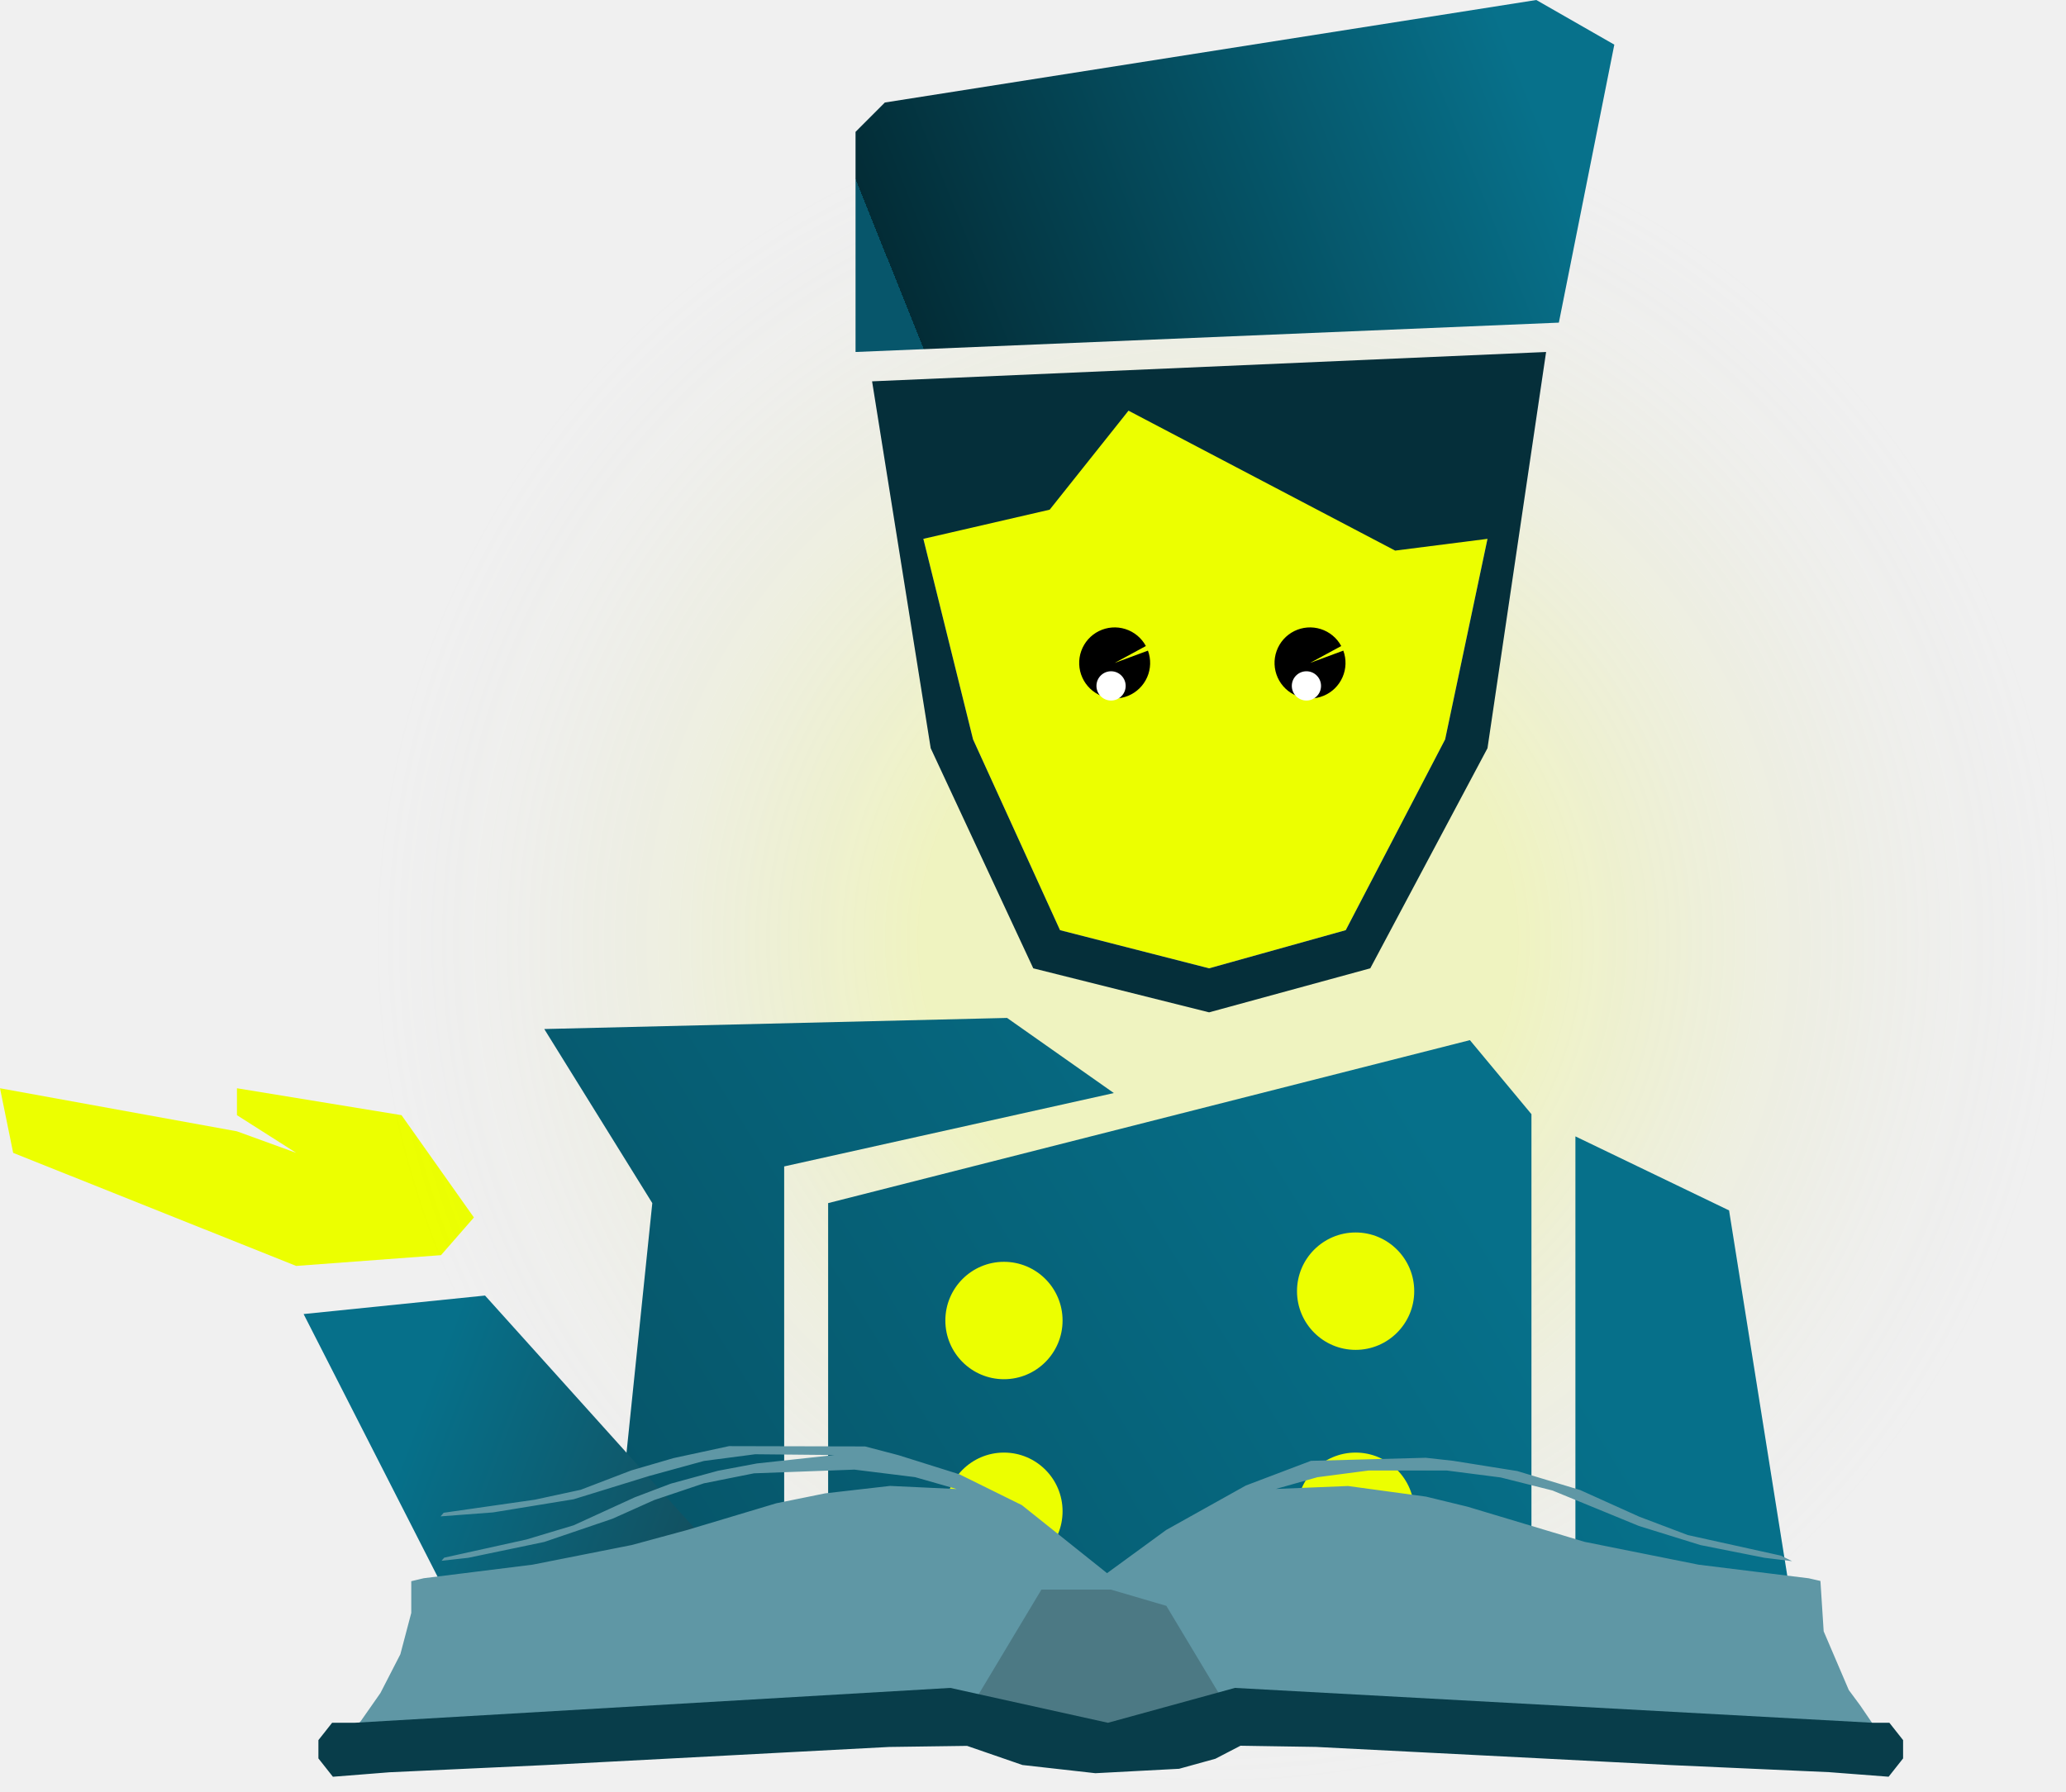
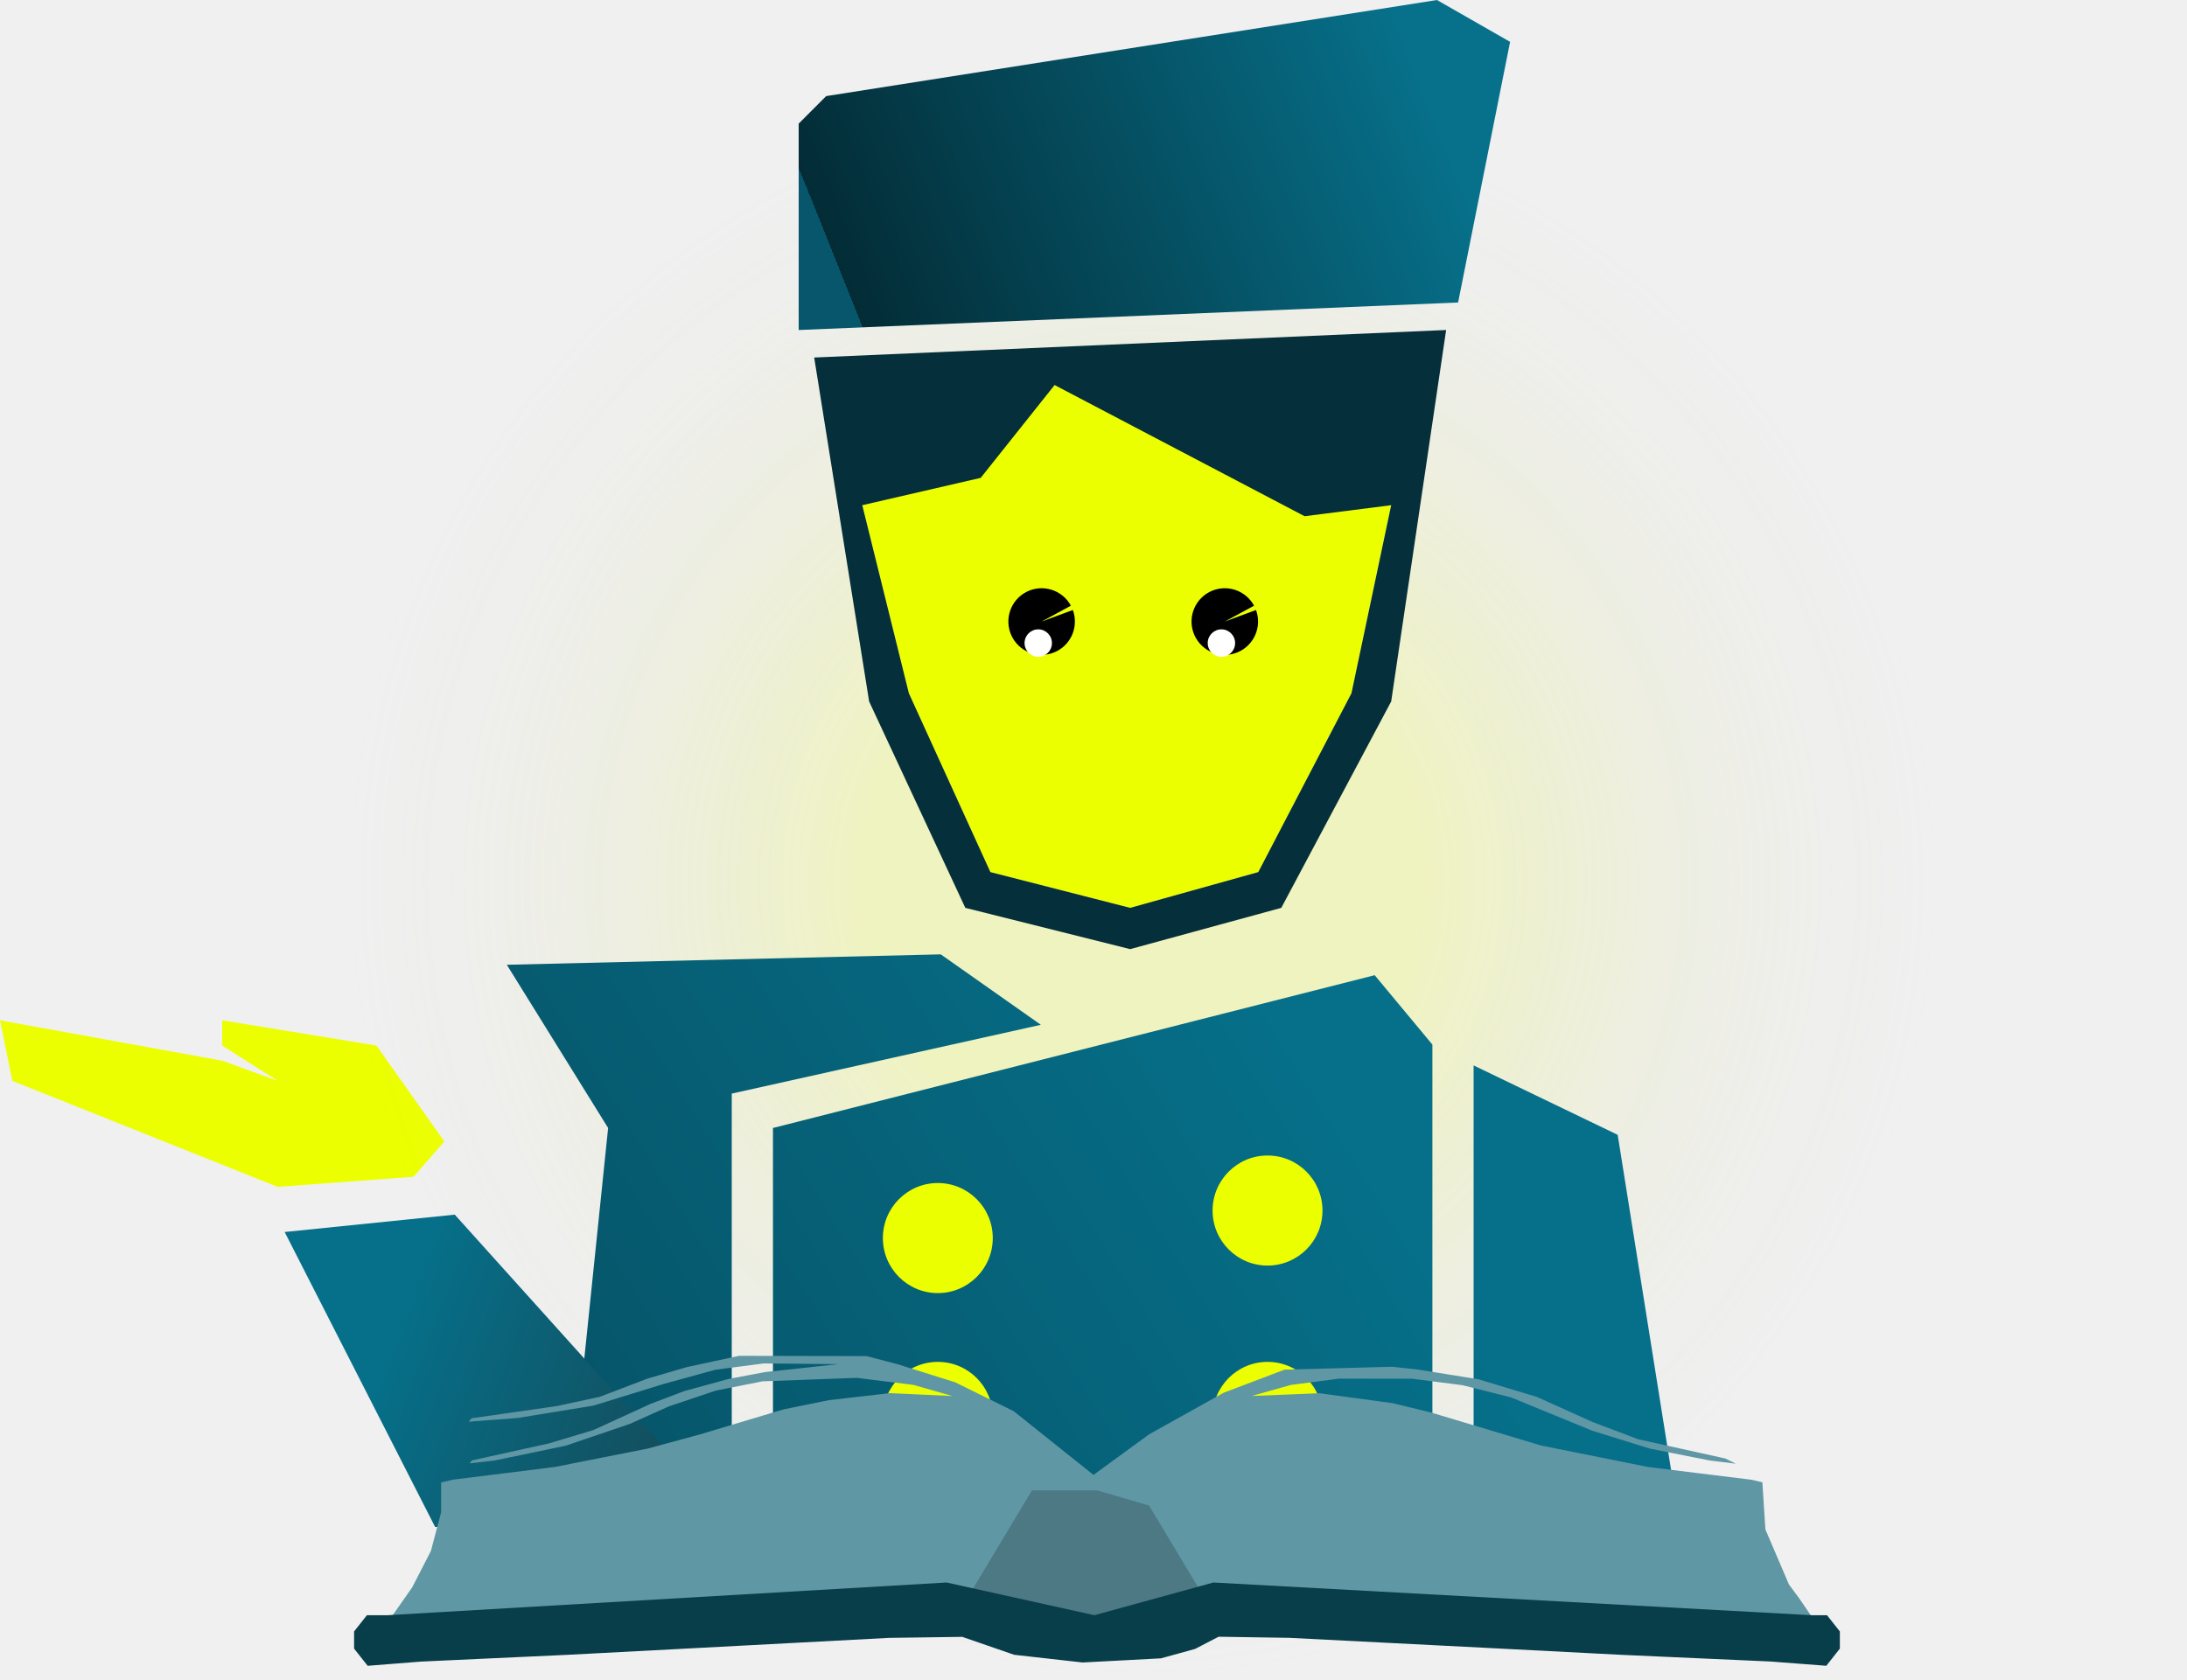
- <svg xmlns="http://www.w3.org/2000/svg" width="279" height="242" viewBox="0 0 279 242" fill="none">
+ <svg xmlns="http://www.w3.org/2000/svg" width="315" height="242" viewBox="0 0 315 242" fill="none">
  <path d="M40 171L59.556 169.545L64 164.455L54.222 150.636L32 147V150.636L40 155.727L32 152.818L0 147L1.778 155.727L40 171Z" fill="#ECFF00" />
-   <path opacity="0.2" d="M164.5 242C227.737 242 279 190.513 279 127C279 63.487 227.737 12 164.5 12C101.263 12 50 63.487 50 127C50 190.513 101.263 242 164.5 242Z" fill="url(#paint0_radial_1994_4124)" />
-   <rect x="122.44" y="164.936" width="73.719" height="49.233" fill="#ECFF00" />
-   <path d="M124.695 72.786L141.514 68.359L152.397 55.474L188.014 72.323L200.876 72.786L195.155 99.876L181.734 125.645L163.28 130.799L143.149 125.645L131.406 99.876L124.695 72.786Z" fill="#ECFF00" />
-   <path d="M155.023 87.885C155.454 89.052 155.415 90.341 154.916 91.479C154.417 92.618 153.496 93.518 152.347 93.99C151.199 94.463 149.912 94.47 148.758 94.011C147.605 93.551 146.674 92.661 146.162 91.528C145.65 90.395 145.597 89.107 146.015 87.936C146.432 86.764 147.286 85.801 148.399 85.248C149.511 84.696 150.794 84.597 151.977 84.973C153.161 85.349 154.152 86.171 154.743 87.264L150.528 89.549L155.023 87.885Z" fill="black" />
-   <ellipse cx="1.973" cy="1.977" rx="1.973" ry="1.977" transform="matrix(0.999769 0.0215057 -0.0214296 0.99977 148.111 90.6316)" fill="white" />
-   <path d="M181.406 87.885C181.836 89.052 181.798 90.341 181.299 91.479C180.8 92.618 179.879 93.518 178.73 93.99C177.582 94.463 176.295 94.47 175.141 94.011C173.987 93.551 173.057 92.661 172.545 91.528C172.033 90.395 171.98 89.107 172.397 87.936C172.815 86.764 173.669 85.801 174.781 85.248C175.894 84.696 177.177 84.597 178.36 84.973C179.543 85.349 180.535 86.171 181.126 87.264L176.911 89.549L181.406 87.885Z" fill="black" />
-   <ellipse cx="1.973" cy="1.977" rx="1.973" ry="1.977" transform="matrix(0.999769 0.0215057 -0.0214296 0.99977 174.494 90.6316)" fill="white" />
-   <path d="M115.536 17.812L119.493 13.848L207.469 0L218.003 6.03L210.514 43.581L115.536 47.546V17.812Z" fill="url(#paint1_linear_1994_4124)" />
-   <path fill-rule="evenodd" clip-rule="evenodd" d="M208.791 47.546L117.77 51.51L125.685 101.066L139.536 130.799L163.281 136.746L185.047 130.799L200.876 101.066L208.791 47.546ZM141.754 68.847L124.695 72.786L131.406 99.877L143.149 125.646L163.28 130.799L181.734 125.646L195.155 99.877L200.876 72.786L188.406 74.375L152.397 55.475L141.754 68.847Z" fill="#052F3A" />
-   <path fill-rule="evenodd" clip-rule="evenodd" d="M105.897 220H82.153L88.089 162.515L73.5 139L136 137.5L150.419 147.648L105.897 157.559V220ZM111.834 162.515L198.5 140.5L206.812 150.5V220H111.834V162.515ZM143.493 178.373C143.493 182.752 139.95 186.302 135.578 186.302C131.207 186.302 127.663 182.752 127.663 178.373C127.663 173.994 131.207 170.444 135.578 170.444C139.95 170.444 143.493 173.994 143.493 178.373ZM183.067 182.338C187.439 182.338 190.982 178.788 190.982 174.409C190.982 170.03 187.439 166.48 183.067 166.48C178.696 166.48 175.152 170.03 175.152 174.409C175.152 178.788 178.696 182.338 183.067 182.338ZM143.493 204.142C143.493 208.521 139.95 212.071 135.578 212.071C131.207 212.071 127.663 208.521 127.663 204.142C127.663 199.763 131.207 196.213 135.578 196.213C139.95 196.213 143.493 199.763 143.493 204.142ZM183.067 212.071C187.439 212.071 190.982 208.521 190.982 204.142C190.982 199.763 187.439 196.213 183.067 196.213C178.696 196.213 175.152 199.763 175.152 204.142C175.152 208.521 178.696 212.071 183.067 212.071ZM233.5 163.5L212.749 153.5V220H242.5L233.5 163.5Z" fill="url(#paint2_linear_1994_4124)" />
-   <path d="M62.673 220H106L65.5 175L41 177.5L62.673 220Z" fill="url(#paint3_linear_1994_4124)" />
-   <path fill-rule="evenodd" clip-rule="evenodd" d="M149.5 212.5L157.5 206.658L168.242 200.661L177.031 197.328L192.535 196.914L196.283 197.331L200.593 198.02L204.904 198.708L209.142 199.988L213.38 201.268L217.388 203.075L221.396 204.882L224.66 206.117L227.925 207.353L234.218 208.744L240.511 210.135L241.261 210.507L242.011 210.88L240.137 210.65L238.262 210.42L233.952 209.564L229.642 208.708L225.484 207.417L221.326 206.126L215.492 203.731L209.658 201.335L206.156 200.453L202.655 199.572L199.015 199.103L195.376 198.634H190.099H184.821L181.369 199.086L177.917 199.538L175.106 200.332L172.295 201.125L177.167 200.927L182.04 200.728L187.312 201.445L192.585 202.162L195.371 202.84L198.157 203.517L206.079 205.895L214 208.272L221.699 209.815L229.398 211.358L236.829 212.276L244.26 213.193L245.048 213.373L245.837 213.553L246.056 216.954L246.276 220.355L247.971 224.319L249.665 228.282L251.208 230.368L253 233L254 233.5L255 234L254.874 239.162L250.878 238.88L246.883 238.596L236.201 238.154L225.519 237.712L216.523 237.281L207.527 236.851L192.722 236.153L177.917 235.455L172.857 235.382L167.797 235.309L166.11 236.119L164.424 236.929L161.987 237.552L159.551 238.176L153.929 238.451L148.306 238.726L143.407 238.216L138.507 237.706L134.786 236.516L131.065 235.326L125.817 235.394L120.57 235.462L106.327 236.158L92.084 236.855L83.276 237.283L74.468 237.712L63.973 238.16L53.478 238.609L49.672 238.888L45.866 239.166L44.893 238.027L43.92 236.886V235.748L45 234.5H46L47.5 234L48.742 232.454L50.057 230.574L51.372 228.693L52.72 226.072L54.067 223.45L54.803 220.659L55.539 217.867V215.726V213.585L56.383 213.384L57.226 213.184L64.579 212.268L71.931 211.351L78.634 210.023L85.337 208.694L89.085 207.676L92.834 206.658L98.831 204.86L104.828 203.062L108.125 202.392L111.422 201.722L115.809 201.218L120.195 200.715L124.693 200.925L129.191 201.136L126.38 200.332L123.568 199.529L119.478 199.021L115.387 198.514L108.608 198.764L101.829 199.014L98.445 199.689L95.06 200.364L91.698 201.496L88.336 202.628L85.525 203.888L82.713 205.148L78.1 206.718L73.487 208.288L68.355 209.358L63.223 210.427L61.424 210.628L59.625 210.829L59.806 210.618L59.987 210.406L65.54 209.179L71.094 207.952L74.28 206.993L77.466 206.035L81.589 204.147L85.712 202.259L88.148 201.334L90.585 200.41L93.771 199.54L96.957 198.67L99.58 198.176L102.204 197.682L107.451 197.112L112.699 196.542L107.343 196.49L101.987 196.438L98.521 196.891L95.054 197.344L91.32 198.37L87.586 199.396L82.526 200.957L77.466 202.518L72.031 203.405L66.596 204.292L63.047 204.561L59.498 204.83L59.706 204.585L59.915 204.341L66.067 203.459L72.219 202.577L75.318 201.908L78.418 201.238L81.827 199.933L85.236 198.627L88.097 197.792L90.959 196.957L94.708 196.149L98.456 195.34L107.639 195.361L116.822 195.381L121.32 196.56L129.566 199.147L137.999 203.312L149.5 212.5Z" fill="#5F97A5" />
-   <path d="M157.506 216.915L165.939 230.97L145.699 236.241L130.894 230.97L140.639 214.719H150.01L157.506 216.915Z" fill="black" fill-opacity="0.2" />
-   <path d="M254.032 232.711H252.914L166.766 228L149.623 232.711L128.336 228L47.847 232.711H46.349H44.849L43.925 233.882L43 235.053V236.288V237.524L43.978 238.762L44.956 240L48.782 239.698L52.607 239.395L63.157 238.907L73.706 238.42L82.56 237.955L91.414 237.49L105.731 236.733L120.048 235.977L125.322 235.903L130.597 235.83L134.337 237.122L138.077 238.414L143.003 238.968L147.928 239.522L153.579 239.223L159.231 238.924L161.68 238.247L164.129 237.57L165.824 236.69L167.519 235.811L172.606 235.891L177.692 235.97L192.574 236.728L207.456 237.486L216.498 237.953L225.54 238.42L236.278 238.901L247.016 239.381L251.032 239.689L255.048 239.996L256.024 238.76L257 237.524V236.288V235.053L256.075 233.882L255.15 232.711H254.032Z" fill="#083D4A" />
+   <path opacity="0.2" d="M164.5 242C227.737 242 279 190.513 279 127C279 63.487 227.737 12 164.5 12C101.263 12 50 63.487 50 127C50 190.513 101.263 242 164.5 242Z" fill="url(#paint0_radial_2028_4154)" />
+   <rect x="121.94" y="164.936" width="73.719" height="49.233" fill="#ECFF00" />
+   <path d="M124.195 72.786L141.014 68.359L151.897 55.474L187.514 72.323L200.376 72.786L194.655 99.876L181.234 125.645L162.78 130.799L142.649 125.645L130.906 99.876L124.195 72.786Z" fill="#ECFF00" />
+   <path d="M154.523 87.885C154.954 89.052 154.915 90.341 154.416 91.479C153.917 92.618 152.996 93.518 151.847 93.99C150.699 94.463 149.412 94.47 148.258 94.011C147.105 93.551 146.174 92.661 145.662 91.528C145.15 90.395 145.097 89.107 145.515 87.936C145.932 86.764 146.786 85.801 147.899 85.248C149.011 84.696 150.294 84.597 151.477 84.973C152.661 85.349 153.652 86.171 154.243 87.264L150.028 89.549L154.523 87.885Z" fill="black" />
+   <ellipse cx="1.973" cy="1.977" rx="1.973" ry="1.977" transform="matrix(0.999769 0.0215057 -0.0214296 0.99977 147.611 90.6316)" fill="white" />
+   <path d="M180.906 87.885C181.336 89.052 181.298 90.341 180.799 91.479C180.3 92.618 179.379 93.518 178.23 93.99C177.082 94.463 175.795 94.47 174.641 94.011C173.487 93.551 172.557 92.661 172.045 91.528C171.533 90.395 171.48 89.107 171.897 87.936C172.315 86.764 173.169 85.801 174.281 85.248C175.394 84.696 176.677 84.597 177.86 84.973C179.043 85.349 180.035 86.171 180.626 87.264L176.411 89.549L180.906 87.885Z" fill="black" />
+   <ellipse cx="1.973" cy="1.977" rx="1.973" ry="1.977" transform="matrix(0.999769 0.0215057 -0.0214296 0.99977 173.994 90.6316)" fill="white" />
+   <path d="M115.036 17.812L118.993 13.848L206.969 0L217.503 6.03L210.014 43.581L115.036 47.546V17.812Z" fill="url(#paint1_linear_2028_4154)" />
+   <path fill-rule="evenodd" clip-rule="evenodd" d="M208.291 47.546L117.27 51.51L125.185 101.066L139.036 130.799L162.781 136.746L184.547 130.799L200.376 101.066L208.291 47.546ZM141.254 68.847L124.195 72.786L130.906 99.877L142.649 125.646L162.78 130.799L181.234 125.646L194.655 99.877L200.376 72.786L187.906 74.375L151.897 55.475L141.254 68.847Z" fill="#052F3A" />
+   <path fill-rule="evenodd" clip-rule="evenodd" d="M105.397 220H81.653L87.589 162.515L73 139L135.5 137.5L149.919 147.648L105.397 157.559V220ZM111.334 162.515L198 140.5L206.312 150.5V220H111.334V162.515ZM142.993 178.373C142.993 182.752 139.45 186.302 135.078 186.302C130.707 186.302 127.163 182.752 127.163 178.373C127.163 173.994 130.707 170.444 135.078 170.444C139.45 170.444 142.993 173.994 142.993 178.373ZM182.567 182.338C186.939 182.338 190.482 178.788 190.482 174.409C190.482 170.03 186.939 166.48 182.567 166.48C178.196 166.48 174.652 170.03 174.652 174.409C174.652 178.788 178.196 182.338 182.567 182.338ZM142.993 204.142C142.993 208.521 139.45 212.071 135.078 212.071C130.707 212.071 127.163 208.521 127.163 204.142C127.163 199.763 130.707 196.213 135.078 196.213C139.45 196.213 142.993 199.763 142.993 204.142ZM182.567 212.071C186.939 212.071 190.482 208.521 190.482 204.142C190.482 199.763 186.939 196.213 182.567 196.213C178.196 196.213 174.652 199.763 174.652 204.142C174.652 208.521 178.196 212.071 182.567 212.071ZM233 163.5L212.249 153.5V220H242L233 163.5Z" fill="url(#paint2_linear_2028_4154)" />
+   <path d="M62.673 220H106L65.5 175L41 177.5L62.673 220Z" fill="url(#paint3_linear_2028_4154)" />
+   <path fill-rule="evenodd" clip-rule="evenodd" d="M157.5 212.5L165.5 206.658L176.242 200.661L185.031 197.328L200.535 196.914L204.283 197.331L208.593 198.02L212.904 198.708L217.142 199.988L221.38 201.268L225.388 203.075L229.396 204.882L232.66 206.117L235.925 207.353L242.218 208.744L248.511 210.135L249.261 210.507L250.011 210.88L248.137 210.65L246.262 210.42L241.952 209.564L237.642 208.708L233.484 207.417L229.326 206.126L223.492 203.731L217.658 201.335L214.156 200.453L210.655 199.572L207.015 199.103L203.376 198.634H198.099H192.821L189.369 199.086L185.917 199.538L183.106 200.332L180.295 201.125L185.167 200.927L190.04 200.728L195.312 201.445L200.585 202.162L203.371 202.84L206.157 203.517L214.079 205.895L222 208.272L229.699 209.815L237.398 211.358L244.829 212.276L252.26 213.193L253.048 213.373L253.837 213.553L254.056 216.954L254.276 220.355L255.971 224.319L257.665 228.282L259.208 230.368L261 233L262 233.5L263 234L262.874 239.162L258.878 238.88L254.883 238.596L244.201 238.154L233.519 237.712L224.523 237.281L215.527 236.851L200.722 236.153L185.917 235.455L180.857 235.382L175.797 235.309L174.11 236.119L172.424 236.929L169.987 237.552L167.551 238.176L161.929 238.451L156.306 238.726L151.407 238.216L146.507 237.706L142.786 236.516L139.065 235.326L133.817 235.394L128.57 235.462L114.327 236.158L100.084 236.855L91.276 237.283L82.468 237.712L71.973 238.16L61.478 238.609L57.672 238.888L53.866 239.166L52.893 238.027L51.92 236.886V235.748L53 234.5H54L55.5 234L56.742 232.454L58.057 230.574L59.372 228.693L60.72 226.072L62.067 223.45L62.803 220.659L63.539 217.867V215.726V213.585L64.383 213.384L65.226 213.184L72.579 212.268L79.931 211.351L86.634 210.023L93.337 208.694L97.085 207.676L100.834 206.658L106.831 204.86L112.828 203.062L116.125 202.392L119.422 201.722L123.809 201.218L128.195 200.715L132.693 200.925L137.191 201.136L134.38 200.332L131.568 199.529L127.478 199.021L123.387 198.514L116.608 198.764L109.829 199.014L106.445 199.689L103.06 200.364L99.698 201.496L96.336 202.628L93.525 203.888L90.713 205.148L86.1 206.718L81.487 208.288L76.355 209.358L71.223 210.427L69.424 210.628L67.625 210.829L67.806 210.618L67.987 210.406L73.54 209.179L79.094 207.952L82.28 206.993L85.466 206.035L89.589 204.147L93.712 202.259L96.148 201.334L98.585 200.41L101.771 199.54L104.956 198.67L107.58 198.176L110.204 197.682L115.451 197.112L120.699 196.542L115.343 196.49L109.987 196.438L106.521 196.891L103.054 197.344L99.32 198.37L95.586 199.396L90.526 200.957L85.466 202.518L80.031 203.405L74.596 204.292L71.047 204.561L67.498 204.83L67.706 204.585L67.915 204.341L74.067 203.459L80.219 202.577L83.318 201.908L86.418 201.238L89.827 199.933L93.236 198.627L96.097 197.792L98.959 196.957L102.708 196.149L106.456 195.34L115.639 195.361L124.822 195.381L129.32 196.56L137.566 199.147L145.999 203.312L157.5 212.5Z" fill="#5F97A5" />
+   <path d="M165.506 216.915L173.939 230.97L153.699 236.241L138.894 230.97L148.639 214.719H158.01L165.506 216.915Z" fill="black" fill-opacity="0.2" />
+   <path d="M262.032 232.711H260.914L174.766 228L157.623 232.711L136.336 228L55.847 232.711H54.349H52.849L51.925 233.882L51 235.053V236.288V237.524L51.978 238.762L52.956 240L56.782 239.698L60.607 239.395L71.157 238.907L81.706 238.42L90.56 237.955L99.414 237.49L113.731 236.733L128.048 235.977L133.322 235.903L138.597 235.83L142.337 237.122L146.077 238.414L151.003 238.968L155.928 239.522L161.579 239.223L167.231 238.924L169.68 238.247L172.129 237.57L173.824 236.69L175.519 235.811L180.606 235.891L185.692 235.97L200.574 236.728L215.456 237.486L224.498 237.953L233.54 238.42L244.278 238.901L255.016 239.381L259.032 239.689L263.048 239.996L264.024 238.76L265 237.524V236.288V235.053L264.075 233.882L263.15 232.711H262.032Z" fill="#083D4A" />
  <defs>
-     <radialGradient id="paint0_radial_1994_4124" cx="0" cy="0" r="1" gradientUnits="userSpaceOnUse" gradientTransform="translate(164.5 127) rotate(90) scale(115 114.5)">
+     <radialGradient id="paint0_radial_2028_4154" cx="0" cy="0" r="1" gradientUnits="userSpaceOnUse" gradientTransform="translate(164.5 127) rotate(90) scale(115 114.5)">
      <stop offset="0.349" stop-color="#ECFF00" />
      <stop offset="1" stop-color="#C4C4C4" stop-opacity="0" />
    </radialGradient>
-     <linearGradient id="paint1_linear_1994_4124" x1="205.765" y1="10.522" x2="123.293" y2="43.542" gradientUnits="userSpaceOnUse">
+     <linearGradient id="paint1_linear_2028_4154" x1="205.265" y1="10.522" x2="122.793" y2="43.542" gradientUnits="userSpaceOnUse">
      <stop stop-color="#07718B" />
      <stop offset="1" stop-color="#032C36" />
      <stop offset="1" stop-color="#07566B" />
    </linearGradient>
-     <linearGradient id="paint2_linear_1994_4124" x1="98.073" y1="219.989" x2="196.581" y2="158.807" gradientUnits="userSpaceOnUse">
+     <linearGradient id="paint2_linear_2028_4154" x1="97.573" y1="219.989" x2="196.081" y2="158.807" gradientUnits="userSpaceOnUse">
      <stop stop-color="#06566A" />
      <stop offset="1" stop-color="#06708A" />
    </linearGradient>
-     <linearGradient id="paint3_linear_1994_4124" x1="106" y1="220" x2="53" y2="200" gradientUnits="userSpaceOnUse">
+     <linearGradient id="paint3_linear_2028_4154" x1="106" y1="220" x2="53" y2="200" gradientUnits="userSpaceOnUse">
      <stop stop-color="#174450" />
      <stop offset="1" stop-color="#06708A" />
    </linearGradient>
  </defs>
</svg>
